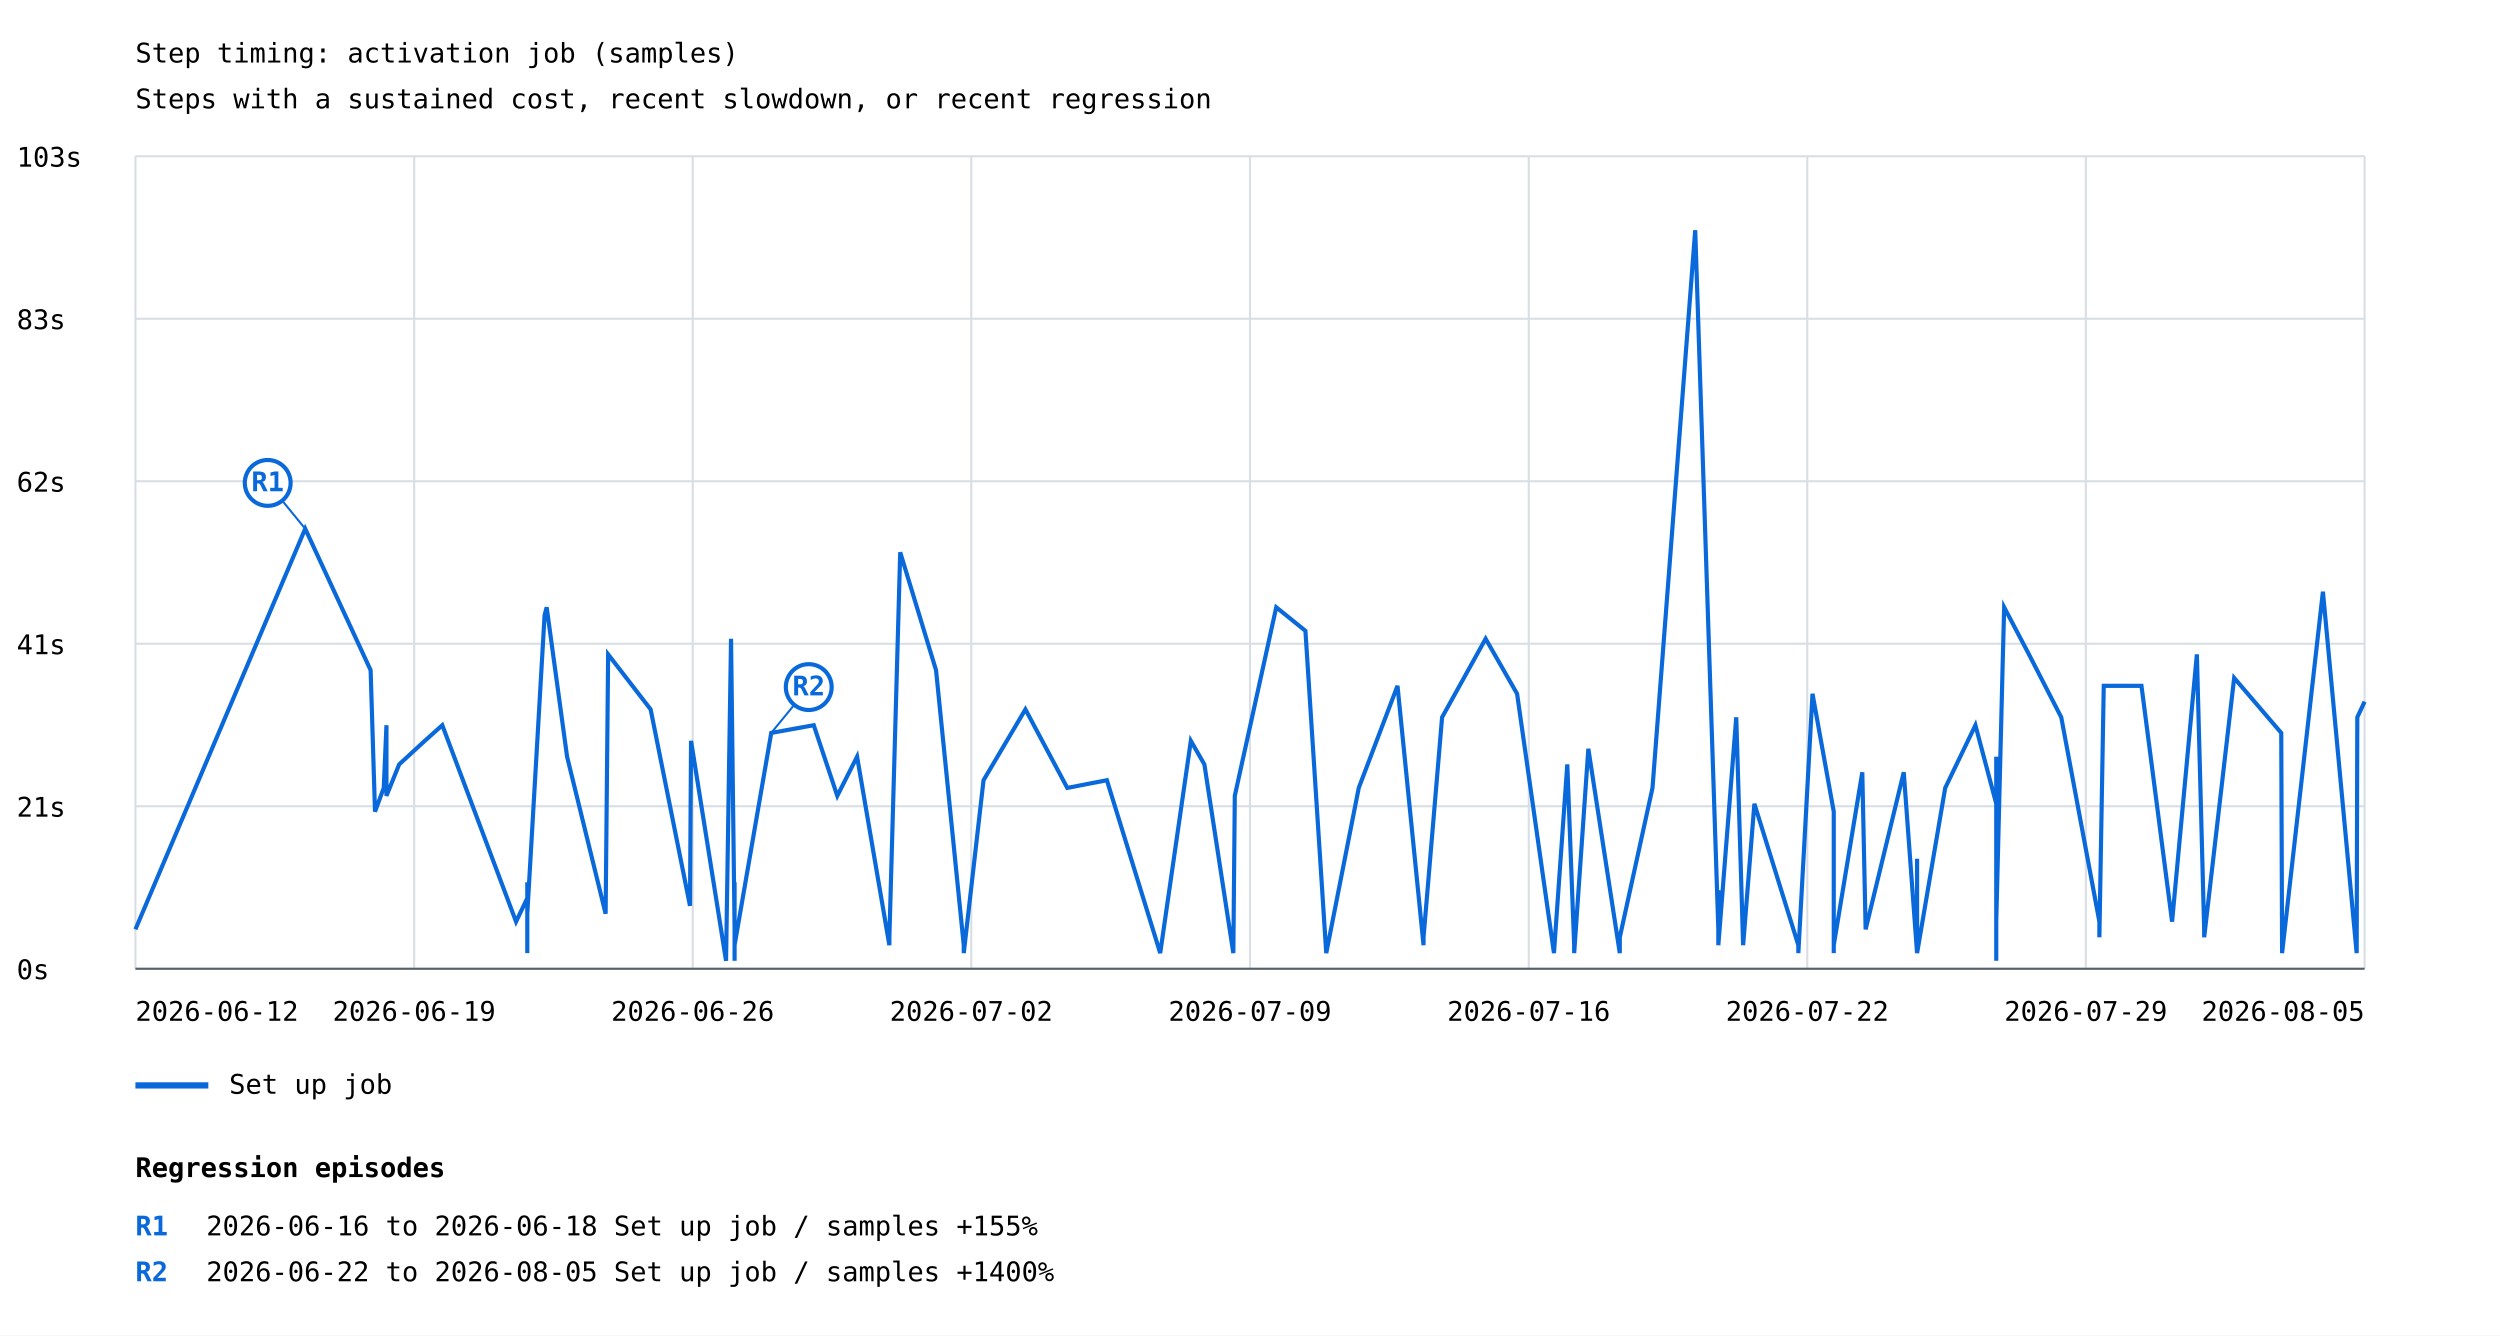
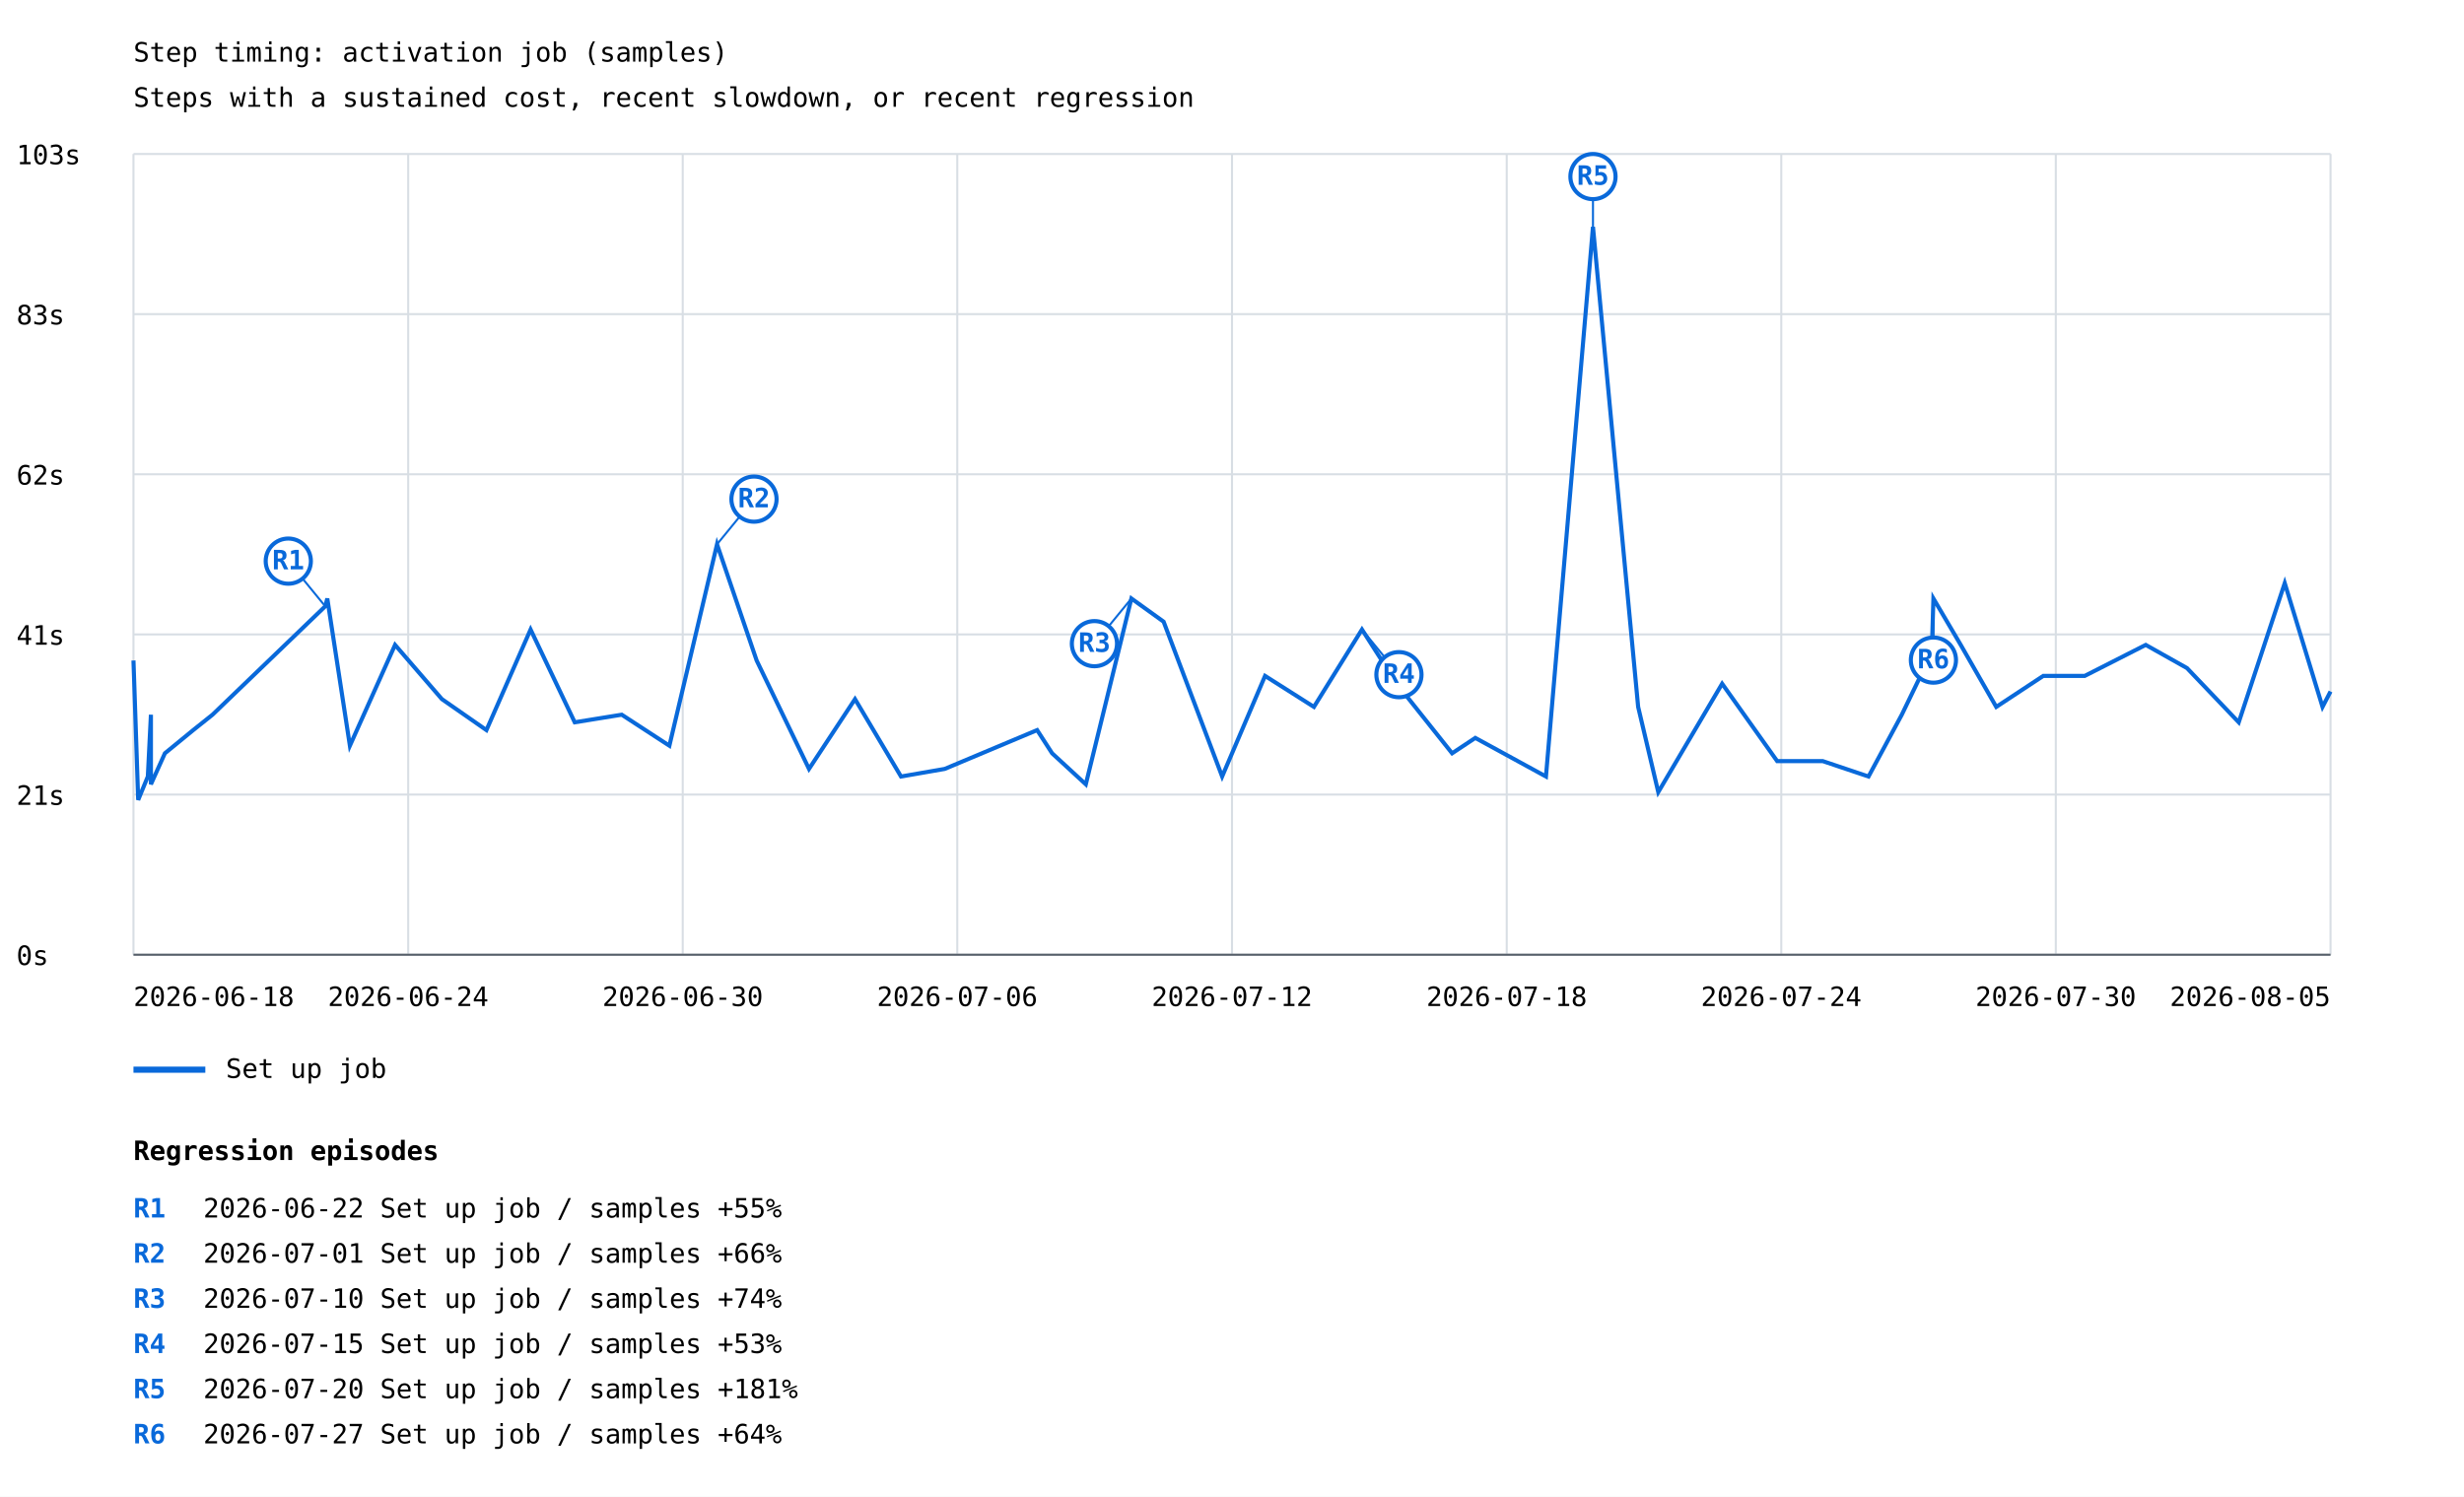
- <svg xmlns="http://www.w3.org/2000/svg" width="1200" height="641" viewBox="0 0 1200 641">
+ <svg xmlns="http://www.w3.org/2000/svg" width="1200" height="729" viewBox="0 0 1200 729">
  <rect width="100%" height="100%" fill="white" />
  <style>text{font-family:ui-monospace,monospace;font-size:13px}.axis{stroke:#57606a;stroke-width:1}.grid{stroke:#d8dee4;stroke-width:1}</style>
  <text x="65" y="30" font-size="20">Step timing: activation job (samples)</text>
  <text x="65" y="52">Steps with a sustained cost, recent slowdown, or recent regression</text>
  <line class="grid" x1="65" y1="465.0" x2="1135" y2="465.0" />
  <text x="8" y="470.0">0s</text>
  <line class="grid" x1="65" y1="387.0" x2="1135" y2="387.0" />
  <text x="8" y="392.0">21s</text>
  <line class="grid" x1="65" y1="309.0" x2="1135" y2="309.0" />
  <text x="8" y="314.0">41s</text>
  <line class="grid" x1="65" y1="231.0" x2="1135" y2="231.0" />
  <text x="8" y="236.0">62s</text>
  <line class="grid" x1="65" y1="153.0" x2="1135" y2="153.0" />
  <text x="8" y="158.0">83s</text>
  <line class="grid" x1="65" y1="75.0" x2="1135" y2="75.0" />
  <text x="8" y="80.0">103s</text>
  <line class="grid" x1="65.0" y1="75" x2="65.0" y2="465" />
  <line class="grid" x1="198.8" y1="75" x2="198.8" y2="465" />
  <line class="grid" x1="332.5" y1="75" x2="332.5" y2="465" />
  <line class="grid" x1="466.2" y1="75" x2="466.2" y2="465" />
  <line class="grid" x1="600.0" y1="75" x2="600.0" y2="465" />
  <line class="grid" x1="733.8" y1="75" x2="733.8" y2="465" />
  <line class="grid" x1="867.5" y1="75" x2="867.5" y2="465" />
  <line class="grid" x1="1001.2" y1="75" x2="1001.2" y2="465" />
  <line class="grid" x1="1135.0" y1="75" x2="1135.0" y2="465" />
-   <polyline points="65.0,446.1 146.5,253.8 177.9,321.7 180.0,389.6 184.2,378.2 185.5,348.1 185.5,382.0 191.6,366.9 203.9,355.6 212.3,348.1 247.7,442.4 253.1,431.1 253.1,457.5 253.1,423.5 253.1,442.4 253.1,442.4 253.1,442.4 253.1,438.6 261.4,295.3 262.4,291.5 272.2,363.2 290.7,438.6 291.9,314.1 312.3,340.5 331.2,434.8 331.7,355.6 348.5,461.2 350.9,306.6 352.6,446.1 352.6,434.8 352.6,457.5 352.6,453.7 352.6,457.5 352.6,453.7 352.6,457.5 352.6,457.5 352.6,457.5 352.6,457.5 352.6,457.5 352.6,457.5 352.6,457.5 352.6,461.2 352.6,457.5 352.6,423.5 352.6,431.1 352.6,457.5 352.6,449.9 352.6,457.5 352.6,453.7 370.2,351.8 390.6,348.1 401.9,382.0 411.4,363.2 426.9,453.7 426.9,449.9 432.1,265.1 449.3,321.7 462.6,453.7 462.6,457.5 462.6,457.5 462.6,457.5 472.1,374.5 492.2,340.5 512.3,378.2 531.3,374.5 556.9,457.5 571.6,355.6 578.1,366.9 592.0,457.5 592.0,453.7 592.0,457.5 592.7,382.0 612.6,291.5 626.6,302.8 636.6,457.5 636.6,457.5 652.2,378.2 670.8,329.2 683.3,453.7 683.3,453.7 683.3,449.9 692.2,344.3 713.1,306.6 728.2,333.0 745.9,457.5 752.3,366.9 755.6,453.7 755.6,457.5 762.4,359.4 777.5,457.5 777.5,449.9 793.2,378.2 813.7,110.5 824.8,446.1 824.8,427.3 824.8,453.7 833.4,344.3 836.7,453.7 842.1,385.8 863.2,453.7 863.2,457.5 870.0,333.0 880.2,389.6 880.2,453.7 880.2,457.5 880.2,453.7 880.2,453.7 893.9,370.7 895.5,446.1 913.8,370.7 920.2,457.5 920.2,446.1 920.2,412.2 920.2,457.5 933.7,378.2 948.2,348.1 958.2,385.8 958.2,446.1 958.2,461.2 958.2,438.6 958.2,363.2 958.2,442.4 958.2,453.7 958.2,442.4 961.3,317.9 962.0,291.5 973.9,314.1 989.4,344.3 1007.7,442.4 1007.7,449.9 1009.8,329.2 1027.9,329.2 1042.6,442.4 1054.5,314.1 1058.0,446.1 1058.0,438.6 1058.0,449.9 1072.4,325.4 1095.0,351.8 1095.4,457.5 1095.4,457.5 1115.0,284.0 1131.2,457.5 1131.5,344.3 1135.0,336.8" fill="none" stroke="#0969da" stroke-width="2" />
-   <line x1="146.5" y1="253.8" x2="128.5" y2="231.8" stroke="#0969da" stroke-width="1" />
-   <circle cx="128.5" cy="231.8" r="11" fill="white" stroke="#0969da" stroke-width="2" />
-   <text x="128.5" y="235.8" fill="#0969da" font-size="10" font-weight="bold" text-anchor="middle">R1</text>
-   <line x1="370.2" y1="351.8" x2="388.2" y2="329.8" stroke="#0969da" stroke-width="1" />
-   <circle cx="388.2" cy="329.8" r="11" fill="white" stroke="#0969da" stroke-width="2" />
-   <text x="388.2" y="333.8" fill="#0969da" font-size="10" font-weight="bold" text-anchor="middle">R2</text>
+   <polyline points="65.0,321.7 67.3,389.6 72.0,378.2 73.5,348.1 73.5,382.0 80.3,366.9 94.1,355.6 103.5,348.1 158.4,295.3 159.4,291.5 170.4,363.2 192.4,314.1 215.2,340.5 236.9,355.6 258.4,306.6 279.9,351.8 302.8,348.1 326.0,363.2 349.2,265.1 368.5,321.7 394.0,374.5 416.4,340.5 438.8,378.2 460.1,374.5 505.1,355.6 512.4,366.9 528.8,382.0 551.0,291.5 566.7,302.8 595.2,378.2 616.1,329.2 639.9,344.3 663.3,306.6 680.2,333.0 707.2,366.9 718.5,359.4 752.9,378.2 775.8,110.5 797.8,344.3 807.6,385.8 838.7,333.0 865.5,370.7 887.7,370.7 910.0,378.2 926.2,348.1 940.8,317.9 941.6,291.5 954.9,314.1 972.2,344.3 995.1,329.2 1015.3,329.2 1045.0,314.1 1065.1,325.4 1090.3,351.8 1112.7,284.0 1131.1,344.3 1135.0,336.8" fill="none" stroke="#0969da" stroke-width="2" />
+   <line x1="158.4" y1="295.3" x2="140.4" y2="273.3" stroke="#0969da" stroke-width="1" />
+   <circle cx="140.4" cy="273.3" r="11" fill="white" stroke="#0969da" stroke-width="2" />
+   <text x="140.4" y="277.3" fill="#0969da" font-size="10" font-weight="bold" text-anchor="middle">R1</text>
+   <line x1="349.2" y1="265.1" x2="367.2" y2="243.1" stroke="#0969da" stroke-width="1" />
+   <circle cx="367.2" cy="243.1" r="11" fill="white" stroke="#0969da" stroke-width="2" />
+   <text x="367.2" y="247.1" fill="#0969da" font-size="10" font-weight="bold" text-anchor="middle">R2</text>
+   <line x1="551.0" y1="291.5" x2="533.0" y2="313.5" stroke="#0969da" stroke-width="1" />
+   <circle cx="533.0" cy="313.5" r="11" fill="white" stroke="#0969da" stroke-width="2" />
+   <text x="533.0" y="317.5" fill="#0969da" font-size="10" font-weight="bold" text-anchor="middle">R3</text>
+   <line x1="663.3" y1="306.6" x2="681.3" y2="328.6" stroke="#0969da" stroke-width="1" />
+   <circle cx="681.3" cy="328.6" r="11" fill="white" stroke="#0969da" stroke-width="2" />
+   <text x="681.3" y="332.6" fill="#0969da" font-size="10" font-weight="bold" text-anchor="middle">R4</text>
+   <line x1="775.8" y1="110.5" x2="775.8" y2="86.0" stroke="#0969da" stroke-width="1" />
+   <circle cx="775.8" cy="86.0" r="11" fill="white" stroke="#0969da" stroke-width="2" />
+   <text x="775.8" y="90.0" fill="#0969da" font-size="10" font-weight="bold" text-anchor="middle">R5</text>
+   <line x1="941.6" y1="291.5" x2="941.6" y2="321.5" stroke="#0969da" stroke-width="1" />
+   <circle cx="941.6" cy="321.5" r="11" fill="white" stroke="#0969da" stroke-width="2" />
+   <text x="941.6" y="325.5" fill="#0969da" font-size="10" font-weight="bold" text-anchor="middle">R6</text>
  <line x1="65" y1="521" x2="100" y2="521" stroke="#0969da" stroke-width="3" />
  <text x="110" y="525">Set up job</text>
-   <text x="65.0" y="490" text-anchor="start">2026-06-12</text>
-   <text x="198.8" y="490" text-anchor="middle">2026-06-19</text>
-   <text x="332.5" y="490" text-anchor="middle">2026-06-26</text>
-   <text x="466.2" y="490" text-anchor="middle">2026-07-02</text>
-   <text x="600.0" y="490" text-anchor="middle">2026-07-09</text>
-   <text x="733.8" y="490" text-anchor="middle">2026-07-16</text>
-   <text x="867.5" y="490" text-anchor="middle">2026-07-22</text>
-   <text x="1001.2" y="490" text-anchor="middle">2026-07-29</text>
+   <text x="65.0" y="490" text-anchor="start">2026-06-18</text>
+   <text x="198.8" y="490" text-anchor="middle">2026-06-24</text>
+   <text x="332.5" y="490" text-anchor="middle">2026-06-30</text>
+   <text x="466.2" y="490" text-anchor="middle">2026-07-06</text>
+   <text x="600.0" y="490" text-anchor="middle">2026-07-12</text>
+   <text x="733.8" y="490" text-anchor="middle">2026-07-18</text>
+   <text x="867.5" y="490" text-anchor="middle">2026-07-24</text>
+   <text x="1001.2" y="490" text-anchor="middle">2026-07-30</text>
  <text x="1135.0" y="490" text-anchor="end">2026-08-05</text>
  <line class="axis" x1="65" y1="465" x2="1135" y2="465" />
  <text x="65" y="565" font-size="16" font-weight="bold">Regression episodes</text>
  <text x="65" y="593" fill="#0969da" font-weight="bold">R1</text>
-   <text x="99" y="593">2026-06-16 to 2026-06-18  Set up job / samples  +155%</text>
+   <text x="99" y="593">2026-06-22  Set up job / samples  +55%</text>
  <text x="65" y="615" fill="#0969da" font-weight="bold">R2</text>
-   <text x="99" y="615">2026-06-22 to 2026-08-05  Set up job / samples  +1400%</text>
+   <text x="99" y="615">2026-07-01  Set up job / samples  +66%</text>
+   <text x="65" y="637" fill="#0969da" font-weight="bold">R3</text>
+   <text x="99" y="637">2026-07-10  Set up job / samples  +74%</text>
+   <text x="65" y="659" fill="#0969da" font-weight="bold">R4</text>
+   <text x="99" y="659">2026-07-15  Set up job / samples  +53%</text>
+   <text x="65" y="681" fill="#0969da" font-weight="bold">R5</text>
+   <text x="99" y="681">2026-07-20  Set up job / samples  +181%</text>
+   <text x="65" y="703" fill="#0969da" font-weight="bold">R6</text>
+   <text x="99" y="703">2026-07-27  Set up job / samples  +64%</text>
</svg>
